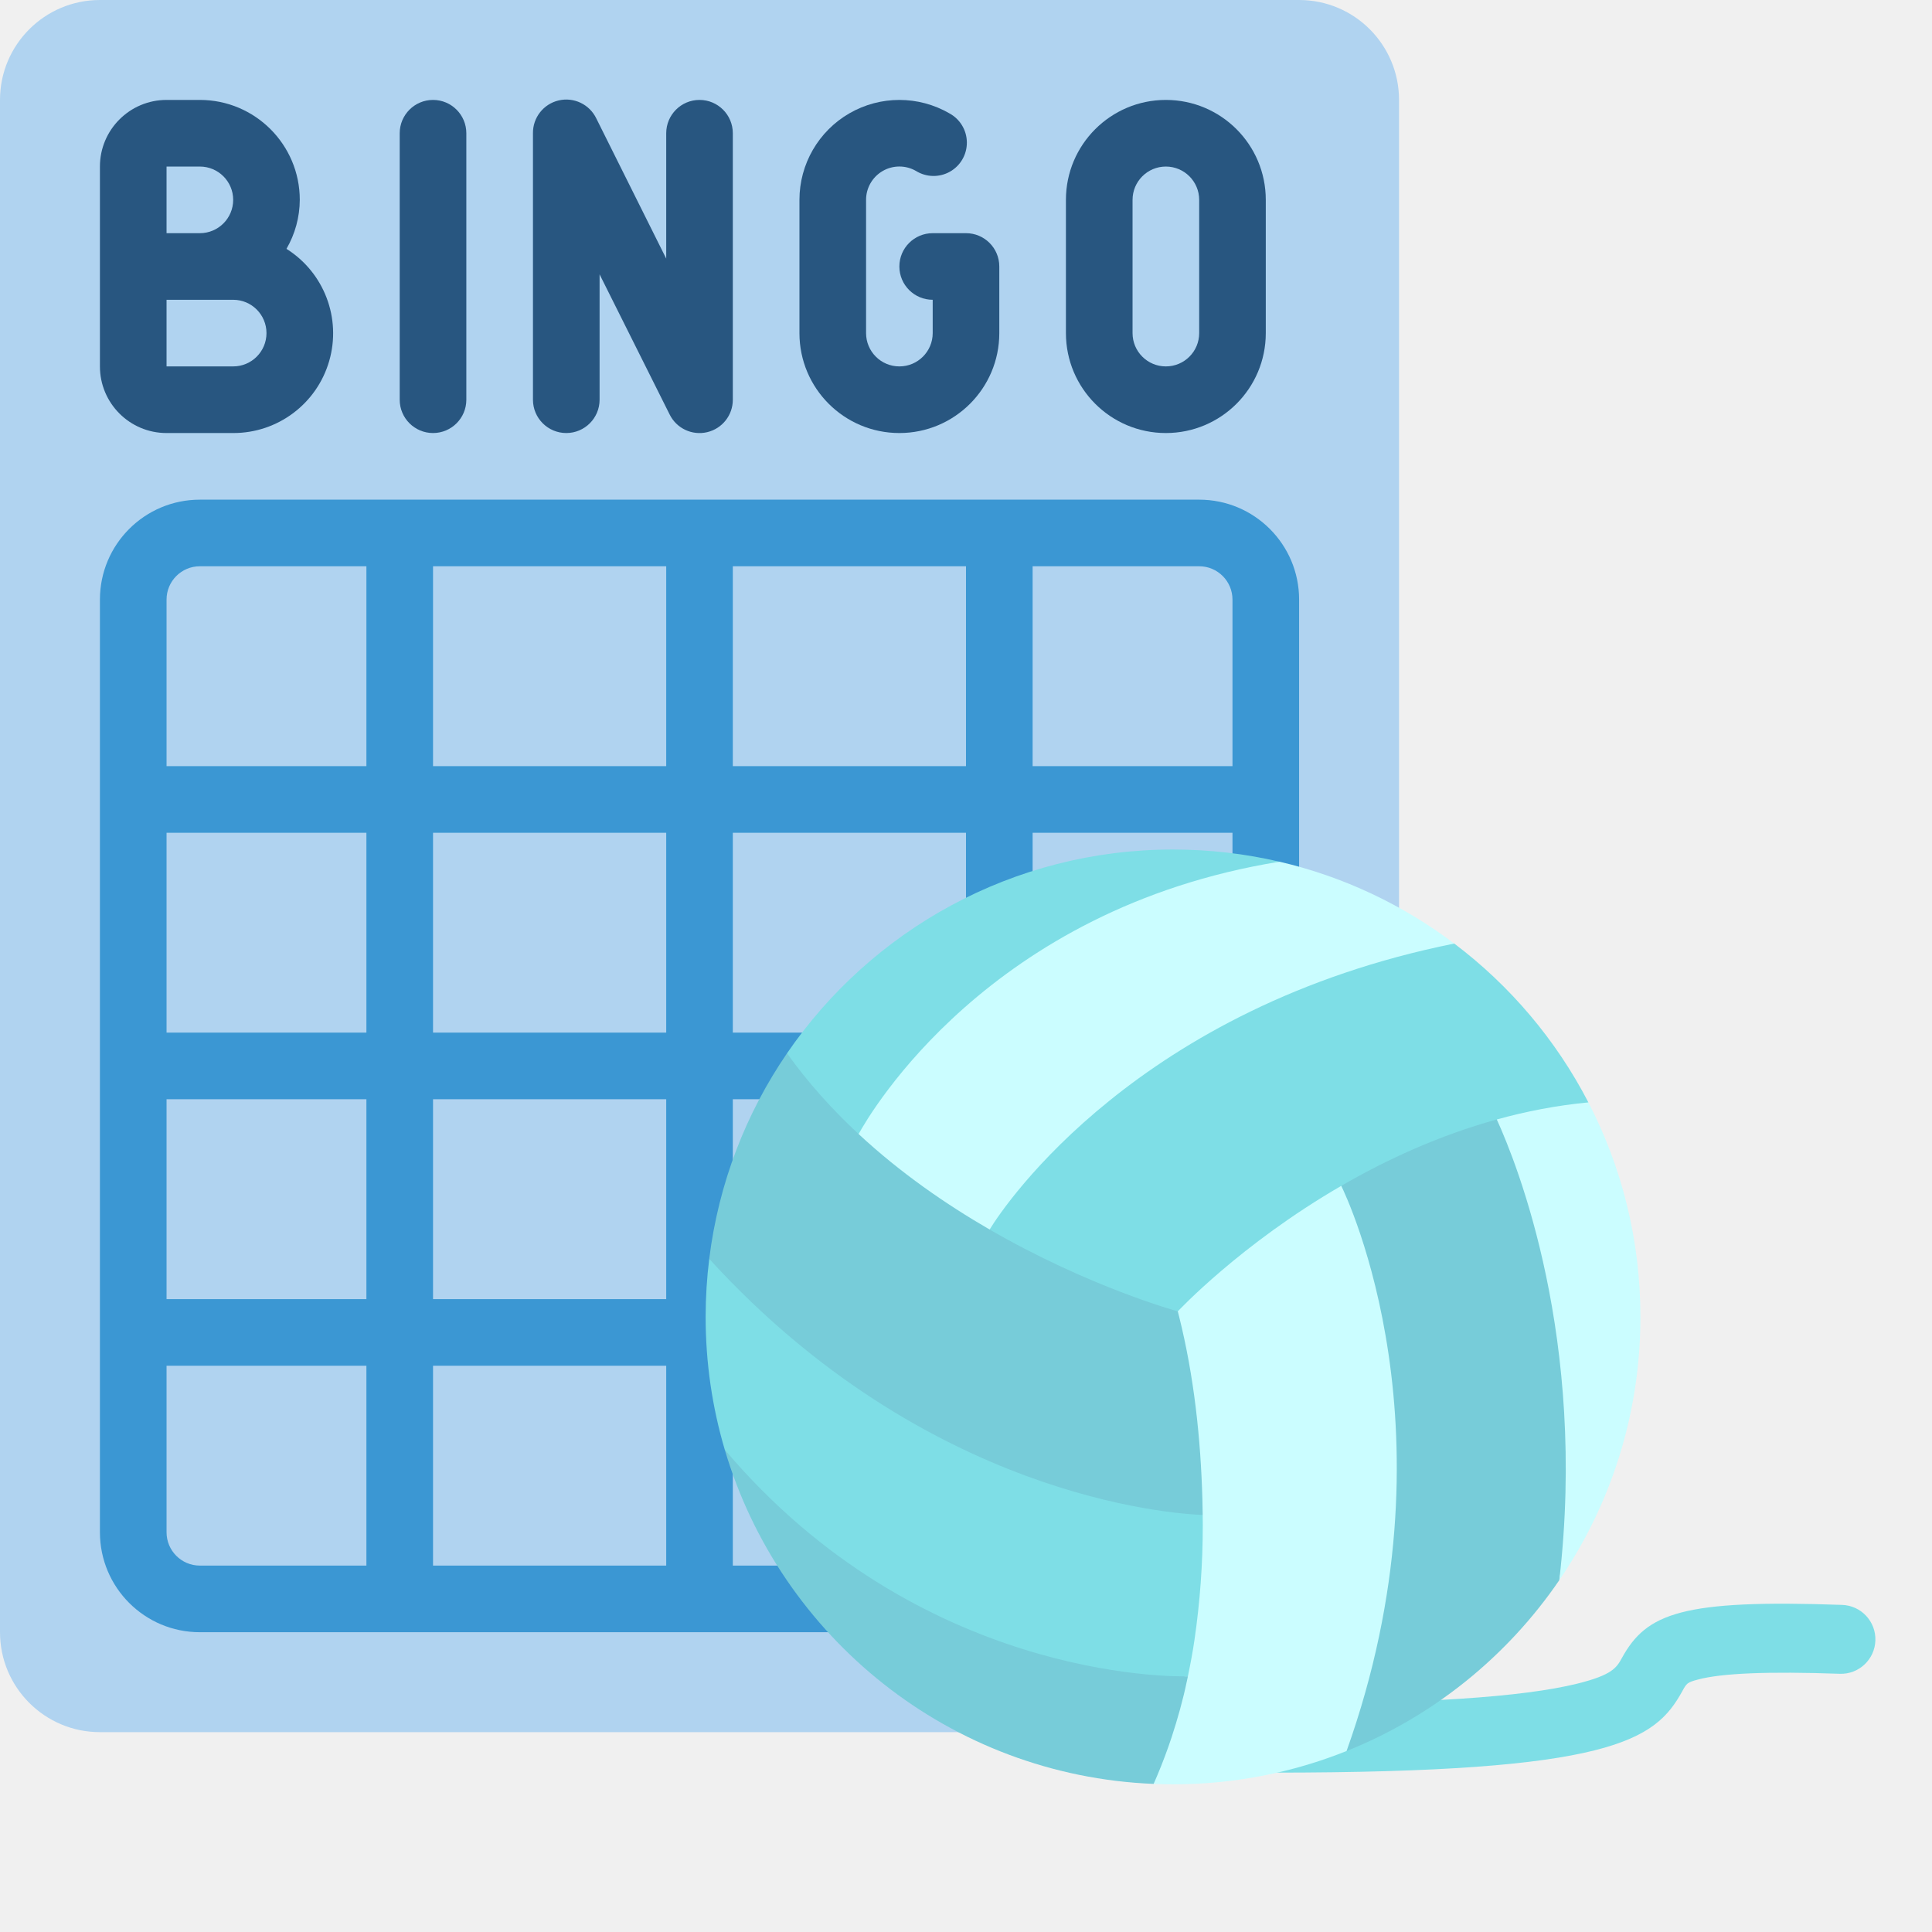
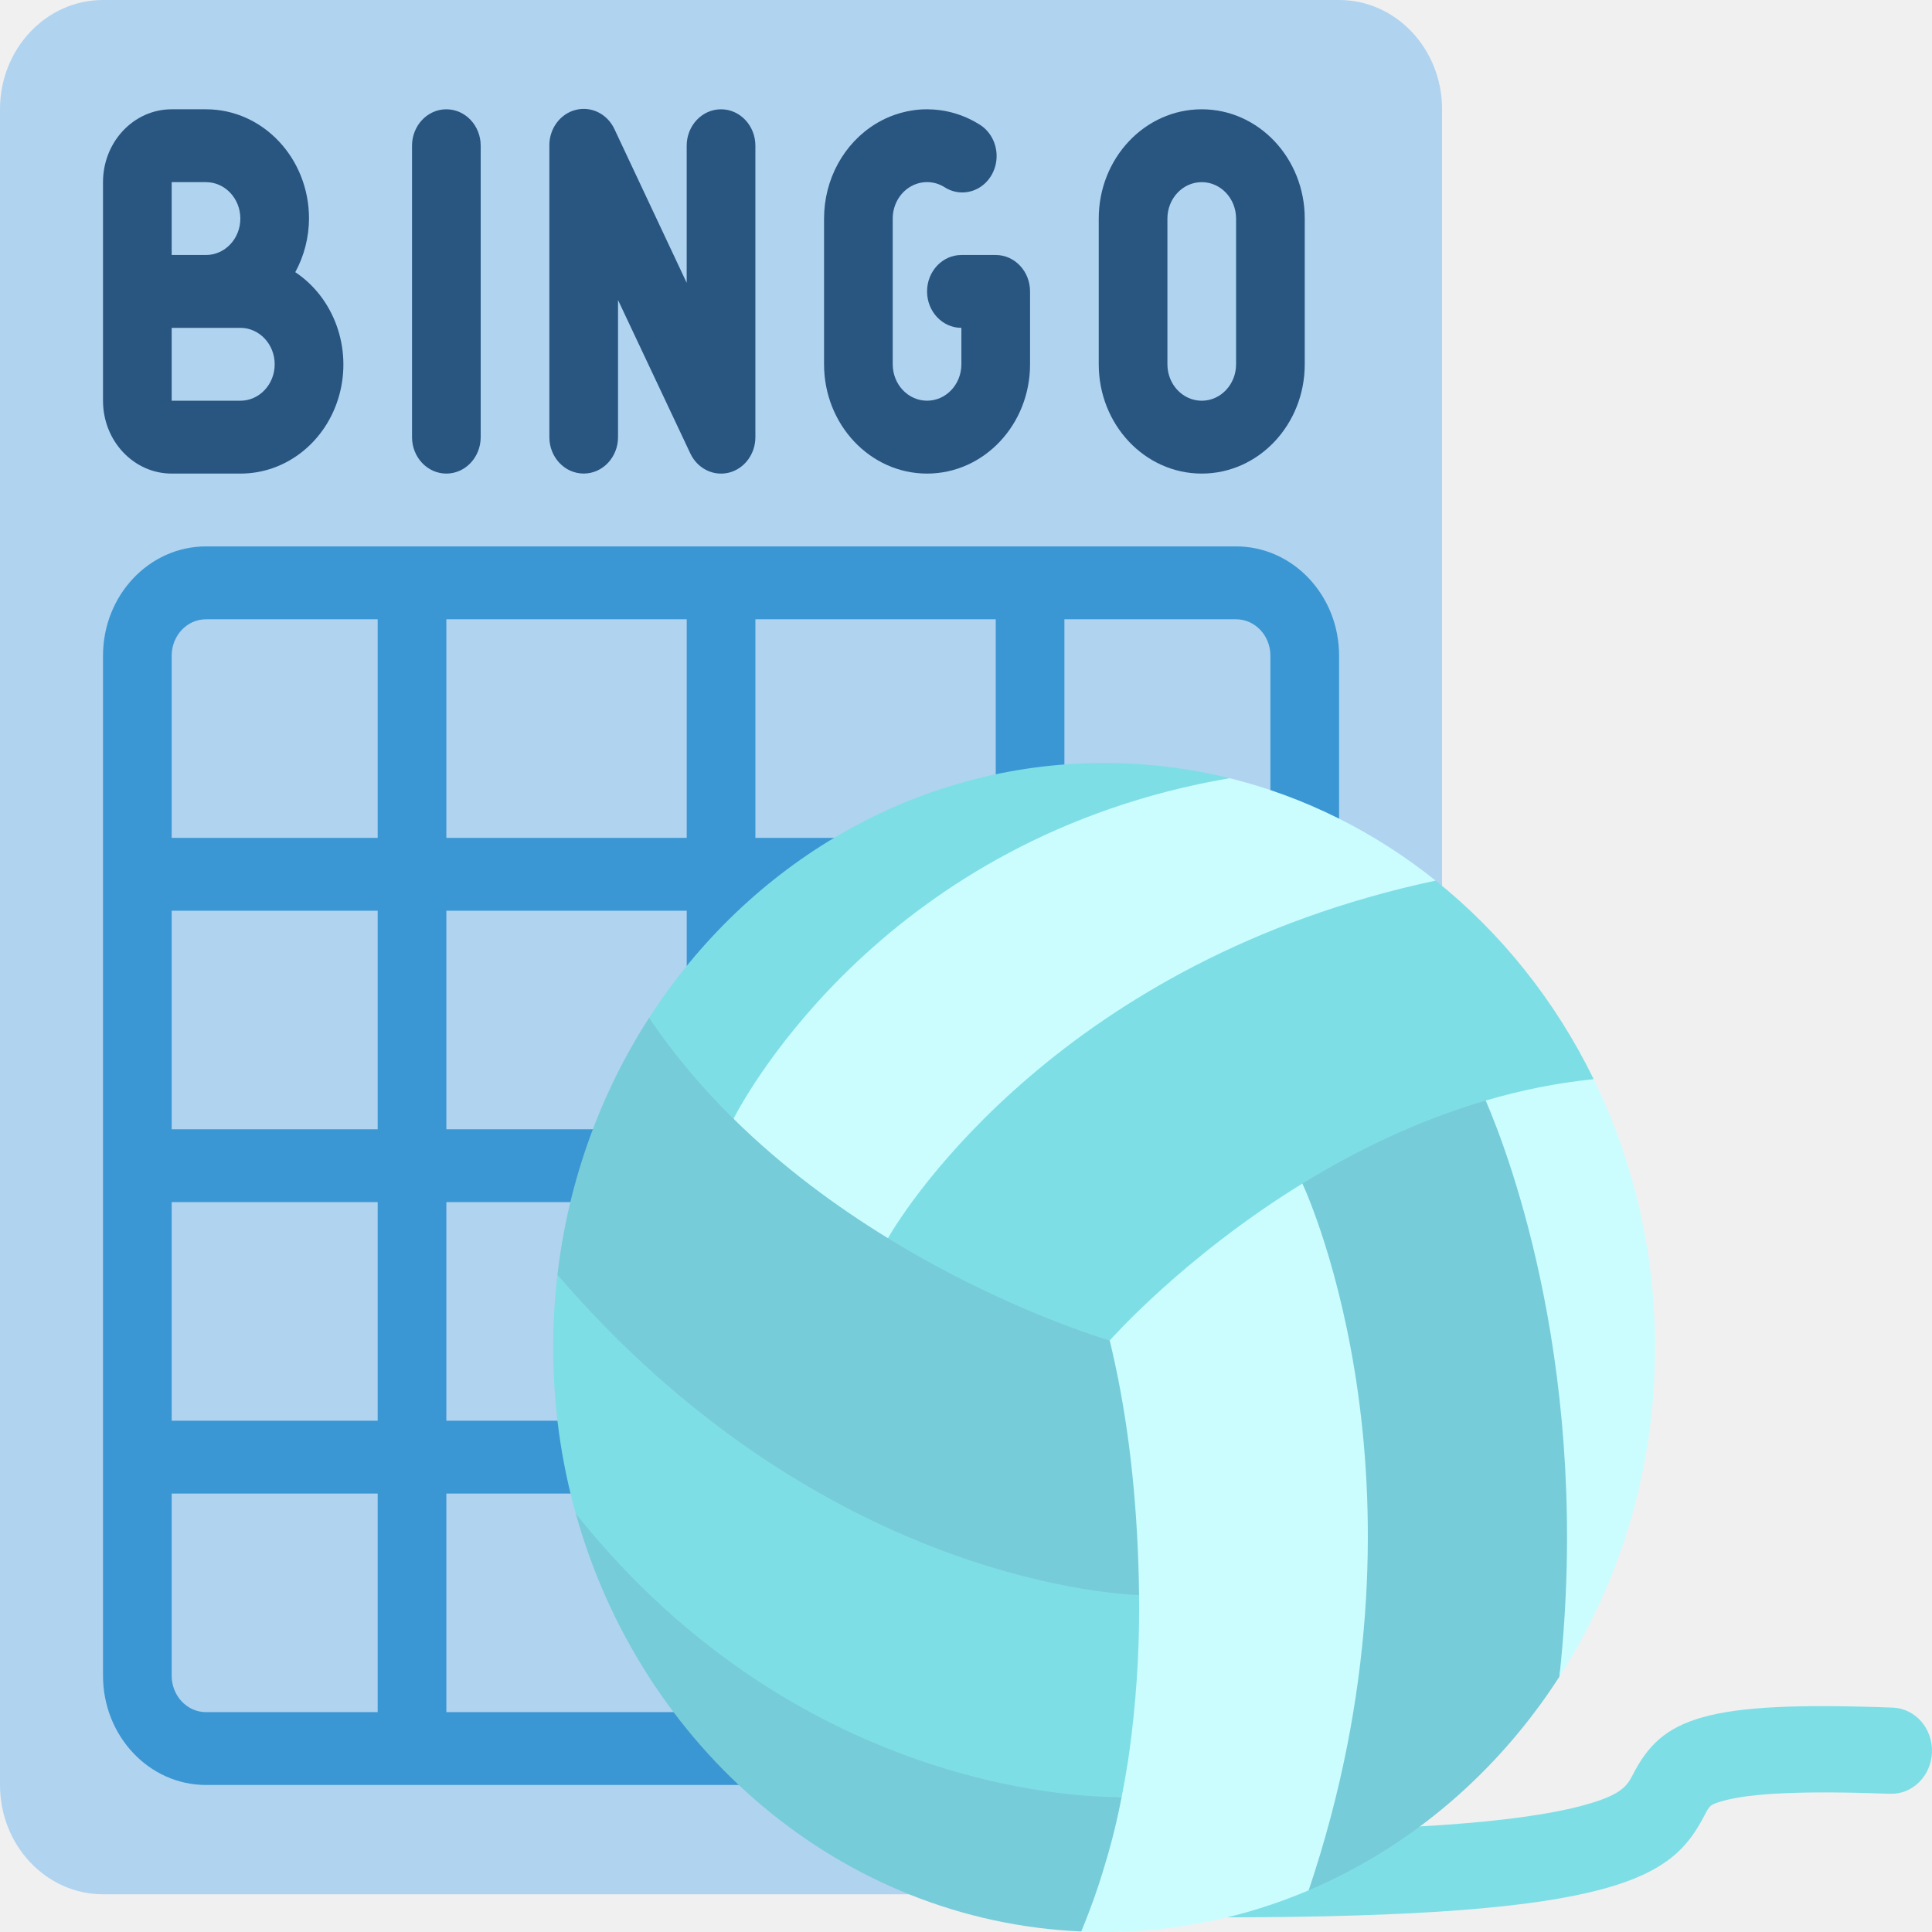
<svg xmlns="http://www.w3.org/2000/svg" width="72" height="72" viewBox="0 0 72 72" fill="none">
-   <path d="M38.483 64.552H3.724C1.667 64.552 0 62.884 0 60.828V3.724C0 1.667 1.667 0 3.724 0H48.414C50.471 0 52.138 1.667 52.138 3.724V34.808L38.483 64.552Z" fill="#B0D3F0" />
-   <path d="M44.69 18.621H7.448C5.391 18.621 3.724 20.288 3.724 22.345V57.103C3.724 59.16 5.391 60.828 7.448 60.828H39.724V58.345H27.31V50.897H37.015V48.414H27.31V40.965H44.69V38.483H38.483V31.034H45.931V39.83H48.414V22.345C48.414 20.288 46.746 18.621 44.69 18.621ZM6.207 38.483V31.034H13.655V38.483H6.207ZM13.655 40.965V48.414H6.207V40.965H13.655ZM16.138 31.034H24.828V38.483H16.138V31.034ZM16.138 28.552V21.103H24.828V28.552H16.138ZM27.31 21.103H36V28.552H27.31V21.103ZM7.448 21.103H13.655V28.552H6.207V22.345C6.207 21.659 6.763 21.103 7.448 21.103ZM6.207 57.103V50.897H13.655V58.345H7.448C6.763 58.345 6.207 57.789 6.207 57.103ZM24.828 58.345H16.138V50.897H24.828V58.345ZM24.828 48.414H16.138V40.965H24.828V48.414ZM36 38.483H27.31V31.034H36V38.483ZM38.483 28.552V21.103H44.69C45.375 21.103 45.931 21.659 45.931 22.345V28.552H38.483Z" fill="#3B97D3" />
-   <path d="M10.676 9.274C10.998 8.719 11.169 8.09 11.172 7.448C11.172 5.392 9.505 3.724 7.448 3.724H6.207C4.836 3.724 3.724 4.836 3.724 6.207V13.655C3.724 15.027 4.836 16.138 6.207 16.138H8.69C10.348 16.142 11.808 15.047 12.268 13.454C12.729 11.862 12.08 10.157 10.676 9.274V9.274ZM6.207 6.207H7.448C8.134 6.207 8.69 6.763 8.69 7.448C8.69 8.134 8.134 8.69 7.448 8.69H6.207V6.207ZM8.69 13.655H6.207V11.172H8.69C9.375 11.172 9.931 11.728 9.931 12.414C9.931 13.1 9.375 13.655 8.69 13.655Z" fill="#285680" />
-   <path d="M16.138 3.724C15.452 3.724 14.896 4.28 14.896 4.966V14.897C14.896 15.582 15.452 16.138 16.138 16.138C16.823 16.138 17.379 15.582 17.379 14.897V4.966C17.379 4.28 16.823 3.724 16.138 3.724Z" fill="#285680" />
-   <path d="M26.069 3.724C25.383 3.724 24.828 4.28 24.828 4.966V9.638L22.221 4.411C21.967 3.887 21.385 3.61 20.819 3.743C20.253 3.876 19.855 4.384 19.862 4.966V14.897C19.862 15.582 20.418 16.138 21.104 16.138C21.789 16.138 22.345 15.582 22.345 14.897V10.224L24.958 15.451C25.215 15.967 25.793 16.238 26.354 16.106C26.915 15.974 27.311 15.473 27.31 14.897V4.966C27.31 4.28 26.755 3.724 26.069 3.724V3.724Z" fill="#285680" />
-   <path d="M43.448 3.724C41.392 3.724 39.724 5.392 39.724 7.448V12.414C39.724 14.471 41.392 16.138 43.448 16.138C45.505 16.138 47.172 14.471 47.172 12.414V7.448C47.172 5.392 45.505 3.724 43.448 3.724ZM44.69 12.414C44.69 13.1 44.134 13.655 43.448 13.655C42.763 13.655 42.207 13.1 42.207 12.414V7.448C42.207 6.763 42.763 6.207 43.448 6.207C44.134 6.207 44.69 6.763 44.69 7.448V12.414Z" fill="#285680" />
-   <path d="M36 8.69H34.759C34.073 8.69 33.517 9.245 33.517 9.931C33.517 10.617 34.073 11.172 34.759 11.172V12.414C34.759 13.099 34.203 13.655 33.517 13.655C32.832 13.655 32.276 13.099 32.276 12.414V7.448C32.275 7.005 32.512 6.594 32.896 6.372C33.28 6.15 33.754 6.15 34.138 6.372C34.523 6.61 35.007 6.62 35.401 6.398C35.795 6.176 36.037 5.757 36.032 5.304C36.028 4.852 35.778 4.438 35.379 4.223C34.227 3.558 32.807 3.558 31.655 4.223C30.503 4.888 29.793 6.118 29.793 7.448V12.414C29.793 14.471 31.46 16.138 33.517 16.138C35.574 16.138 37.241 14.471 37.241 12.414V9.931C37.241 9.245 36.686 8.69 36 8.69V8.69Z" fill="#285680" />
-   <g clip-path="url(#clip0)">
-     <path d="M47.416 66.061C46.707 66.061 46.131 65.486 46.131 64.776C46.131 64.067 46.706 63.492 47.416 63.492C53.028 63.492 56.746 63.247 58.783 62.744C60.096 62.419 60.25 62.14 60.444 61.787C61.362 60.119 62.677 59.599 68.651 59.81C69.361 59.835 69.915 60.43 69.89 61.139C69.865 61.848 69.269 62.404 68.561 62.377C65.889 62.283 64.159 62.354 63.273 62.593C62.873 62.701 62.86 62.726 62.694 63.026C61.685 64.859 60.077 66.061 47.416 66.061Z" fill="#7EDEE6" />
-     <path d="M47.683 32.113C47.682 32.113 47.682 32.113 47.682 32.113H44.27L38.506 33.158L31.688 39.253L31.998 42.262L34.188 45.821H36.881L51.073 38.967L54.196 35.165C52.292 33.728 50.082 32.672 47.683 32.113Z" fill="#CBFDFF" />
-     <path d="M43.715 31.659C37.74 31.659 32.468 34.668 29.33 39.253V41.886L31.998 42.262C32.427 41.479 36.857 33.865 47.682 32.113C46.408 31.816 45.08 31.659 43.715 31.659Z" fill="#7EDEE6" />
-     <path d="M54.197 35.164H54.196C42.447 37.527 37.471 44.844 36.881 45.821L40.021 49.429L43.893 48.871L53.09 46.228L59.194 41.083C57.989 38.754 56.275 36.733 54.197 35.164Z" fill="#7EDEE6" />
-     <path d="M59.194 44.737L55.781 41.719C53.616 42.316 51.658 43.224 49.985 44.193L50.183 65.255C53.417 63.962 56.173 61.725 58.112 58.886L58.111 58.885L58.791 54.692L59.194 44.737Z" fill="#77CCD9" />
-     <path d="M49.985 44.193C46.219 46.374 43.893 48.871 43.893 48.871L40.575 55.745L42.992 66.481C43.232 66.492 43.473 66.497 43.715 66.497C46.001 66.497 48.183 66.056 50.183 65.255C54.401 53.451 50.201 44.633 49.985 44.193Z" fill="#CBFDFF" />
-     <path d="M44.821 56.458L34.896 50.435L26.431 46.914C26.343 47.623 26.297 48.344 26.297 49.078C26.297 50.797 26.546 52.457 27.01 54.026L28.175 56.107L32.227 60.444L41.854 63.828L44.234 62.638L44.138 62.474C44.197 62.474 44.242 62.473 44.269 62.472C44.363 62.021 44.449 61.568 44.515 61.112C44.721 59.7 44.824 58.277 44.824 56.85C44.824 56.718 44.823 56.588 44.821 56.458Z" fill="#7EDEE6" />
-     <path d="M61.134 49.078C61.134 52.714 60.019 56.092 58.112 58.886L58.111 58.885C59.15 49.893 56.535 43.371 55.781 41.719C56.87 41.418 58.011 41.195 59.194 41.083H59.195C60.433 43.477 61.134 46.195 61.134 49.078Z" fill="#CBFDFF" />
-     <path d="M44.27 62.472C44.258 62.528 44.246 62.582 44.234 62.637C44.087 63.349 43.889 64.05 43.663 64.741C43.502 65.229 43.321 65.709 43.121 66.183C43.079 66.283 43.036 66.382 42.992 66.481C35.41 66.172 29.077 61.015 27.01 54.026C34.22 62.551 43.627 62.487 44.27 62.472Z" fill="#77CCD9" />
-     <path d="M44.821 56.458C43.647 56.413 34.527 55.783 26.431 46.914C26.779 44.096 27.801 41.487 29.33 39.253C30.124 40.365 31.033 41.366 31.998 42.262C33.553 43.708 35.26 44.883 36.881 45.821C40.609 47.976 43.893 48.871 43.893 48.871C43.893 48.871 43.907 48.922 43.931 49.021C43.934 49.033 43.937 49.045 43.941 49.059C44.497 51.287 44.747 53.592 44.81 55.885C44.811 55.923 44.819 56.458 44.821 56.458Z" fill="#77CCD9" />
-   </g>
-   <defs>
-     <clipPath id="clip0">
-       <rect width="43.594" height="43.594" fill="white" transform="translate(26.2969 27.2812)" />
-     </clipPath>
-   </defs>
+   <path d="M39.667 70.594H3.839C1.719 70.594 0 68.771 0 66.521V4.073C0 1.823 1.719 0 3.839 0H49.904C52.024 0 53.742 1.823 53.742 4.073V38.066L39.667 70.594Z" fill="#B0D3F0" />
+   <path d="M46.065 20.363H7.677C5.557 20.363 3.839 22.187 3.839 24.436V62.448C3.839 64.698 5.557 66.521 7.677 66.521H40.947V63.806H28.151V55.66H38.154V52.945H28.151V44.8H46.065V42.085H39.667V33.939H47.344V43.558H49.904V24.436C49.904 22.187 48.185 20.363 46.065 20.363ZM6.398 42.085V33.939H14.075V42.085H6.398ZM14.075 44.8V52.945H6.398V44.8H14.075ZM16.634 33.939H25.592V42.085H16.634V33.939ZM16.634 31.224V23.079H25.592V31.224H16.634ZM28.151 23.079H37.108V31.224H28.151V23.079ZM7.677 23.079H14.075V31.224H6.398V24.436C6.398 23.686 6.971 23.079 7.677 23.079ZM6.398 62.448V55.66H14.075V63.806H7.677C6.971 63.806 6.398 63.198 6.398 62.448ZM25.592 63.806H16.634V55.66H25.592V63.806ZM25.592 52.945H16.634V44.8H25.592V52.945ZM37.108 42.085H28.151V33.939H37.108V42.085ZM39.667 31.224V23.079H46.065C46.772 23.079 47.344 23.686 47.344 24.436V31.224H39.667Z" fill="#3B97D3" />
+   <path d="M11.004 10.143C11.336 9.536 11.512 8.847 11.516 8.146C11.516 5.896 9.798 4.073 7.677 4.073H6.398C4.984 4.073 3.839 5.288 3.839 6.788V14.934C3.839 16.433 4.984 17.649 6.398 17.649H8.957C10.666 17.653 12.171 16.456 12.646 14.714C13.121 12.972 12.451 11.107 11.004 10.143V10.143ZM6.398 6.788H7.677C8.384 6.788 8.957 7.396 8.957 8.146C8.957 8.895 8.384 9.503 7.677 9.503H6.398V6.788ZM8.957 14.934H6.398V12.218H8.957C9.664 12.218 10.237 12.826 10.237 13.576C10.237 14.326 9.664 14.934 8.957 14.934Z" fill="#285680" />
+   <path d="M16.634 4.073C15.928 4.073 15.355 4.681 15.355 5.43V16.291C15.355 17.041 15.928 17.649 16.634 17.649C17.341 17.649 17.914 17.041 17.914 16.291V5.43C17.914 4.681 17.341 4.073 16.634 4.073Z" fill="#285680" />
+   <path d="M26.871 4.073C26.164 4.073 25.591 4.681 25.591 5.43V10.54L22.904 4.824C22.643 4.251 22.043 3.948 21.46 4.094C20.876 4.239 20.466 4.795 20.473 5.43V16.291C20.473 17.041 21.046 17.648 21.753 17.648C22.459 17.648 23.032 17.041 23.032 16.291V11.181L25.726 16.898C25.991 17.462 26.587 17.758 27.165 17.614C27.743 17.469 28.151 16.921 28.151 16.291V5.43C28.151 4.681 27.578 4.073 26.871 4.073V4.073Z" fill="#285680" />
+   <path d="M44.785 4.073C42.665 4.073 40.947 5.896 40.947 8.146V13.576C40.947 15.825 42.665 17.649 44.785 17.649C46.905 17.649 48.624 15.825 48.624 13.576V8.146C48.624 5.896 46.905 4.073 44.785 4.073ZM46.065 13.576C46.065 14.326 45.492 14.934 44.785 14.934C44.078 14.934 43.506 14.326 43.506 13.576V8.146C43.506 7.396 44.078 6.788 44.785 6.788C45.492 6.788 46.065 7.396 46.065 8.146V13.576Z" fill="#285680" />
+   <path d="M37.108 9.503H35.828C35.121 9.503 34.549 10.111 34.549 10.861C34.549 11.61 35.121 12.218 35.828 12.218V13.576C35.828 14.326 35.255 14.933 34.549 14.933C33.842 14.933 33.269 14.326 33.269 13.576V8.146C33.269 7.66 33.512 7.212 33.908 6.969C34.304 6.726 34.792 6.726 35.188 6.968C35.585 7.229 36.084 7.24 36.49 6.997C36.896 6.754 37.146 6.295 37.141 5.801C37.136 5.306 36.879 4.853 36.468 4.619C35.28 3.891 33.817 3.891 32.629 4.618C31.442 5.346 30.71 6.69 30.71 8.146V13.576C30.71 15.825 32.428 17.649 34.549 17.649C36.669 17.649 38.387 15.825 38.387 13.576V10.861C38.387 10.111 37.814 9.503 37.108 9.503V9.503Z" fill="#285680" />
+   <path d="M45.509 71.454C44.673 71.454 43.995 70.735 43.995 69.848C43.995 68.961 44.673 68.242 45.509 68.242C52.123 68.242 56.506 67.936 58.907 67.306C60.455 66.901 60.636 66.552 60.865 66.11C61.947 64.024 63.498 63.374 70.539 63.638C71.375 63.669 72.029 64.413 71.999 65.3C71.97 66.187 71.267 66.882 70.433 66.849C67.283 66.731 65.244 66.819 64.2 67.118C63.728 67.253 63.713 67.284 63.518 67.659C62.328 69.952 60.432 71.454 45.509 71.454Z" fill="#7EDEE6" />
+   <path d="M45.824 29.001C45.823 29.001 45.823 29.001 45.823 29.001H41.8L35.007 30.308L26.97 37.93L27.336 41.693L29.916 46.144H33.092L49.819 37.572L53.501 32.817C51.256 31.02 48.652 29.701 45.824 29.001Z" fill="#CBFDFF" />
+   <path d="M41.147 28.434C34.104 28.434 27.889 32.196 24.191 37.93V41.223L27.336 41.693C27.841 40.714 33.063 31.192 45.823 29.001C44.321 28.63 42.755 28.434 41.147 28.434Z" fill="#7EDEE6" />
+   <path d="M53.502 32.817H53.501C39.651 35.771 33.786 44.922 33.092 46.143L36.792 50.656L41.356 49.957L52.197 46.652L59.392 40.218C57.971 37.305 55.951 34.778 53.502 32.817Z" fill="#7EDEE6" />
+   <path d="M59.392 44.788L55.369 41.014C52.817 41.76 50.51 42.895 48.537 44.108L48.77 70.447C52.583 68.83 55.831 66.033 58.116 62.482L58.115 62.481L58.917 57.238L59.392 44.788Z" fill="#77CCD9" />
+   <path d="M48.537 44.108C44.098 46.836 41.356 49.957 41.356 49.957L37.446 58.554L40.295 71.98C40.577 71.993 40.861 72 41.147 72C43.841 72 46.413 71.449 48.77 70.447C53.742 55.685 48.791 44.658 48.537 44.108Z" fill="#CBFDFF" />
+   <path d="M42.45 59.446L30.751 51.914L20.774 47.51C20.669 48.397 20.615 49.299 20.615 50.216C20.615 52.366 20.909 54.443 21.456 56.404L22.83 59.007L27.605 64.431L38.953 68.663L41.759 67.174L41.645 66.969C41.714 66.969 41.767 66.968 41.8 66.967C41.911 66.403 42.011 65.836 42.09 65.266C42.332 63.5 42.453 61.721 42.453 59.936C42.453 59.772 42.452 59.608 42.45 59.446Z" fill="#7EDEE6" />
+   <path d="M61.679 50.216C61.679 54.764 60.364 58.988 58.116 62.482L58.115 62.481C59.34 51.236 56.257 43.08 55.369 41.014C56.652 40.637 57.997 40.358 59.392 40.218H59.393C60.853 43.213 61.679 46.612 61.679 50.216Z" fill="#CBFDFF" />
+   <path d="M41.8 66.967C41.786 67.036 41.772 67.105 41.759 67.174C41.585 68.064 41.352 68.941 41.084 69.804C40.895 70.415 40.682 71.015 40.447 71.607C40.397 71.732 40.346 71.856 40.295 71.98C31.357 71.594 23.892 65.144 21.456 56.404C29.954 67.066 41.043 66.986 41.8 66.967Z" fill="#77CCD9" />
+   <path d="M42.45 59.446C41.066 59.39 30.316 58.602 20.774 47.51C21.184 43.986 22.389 40.724 24.191 37.93C25.126 39.321 26.197 40.572 27.336 41.693C29.169 43.501 31.18 44.971 33.091 46.144C37.486 48.839 41.356 49.957 41.356 49.957C41.356 49.957 41.373 50.022 41.401 50.145C41.405 50.16 41.408 50.176 41.412 50.193C42.068 52.98 42.363 55.861 42.437 58.729C42.438 58.777 42.448 59.446 42.45 59.446Z" fill="#77CCD9" />
</svg>
